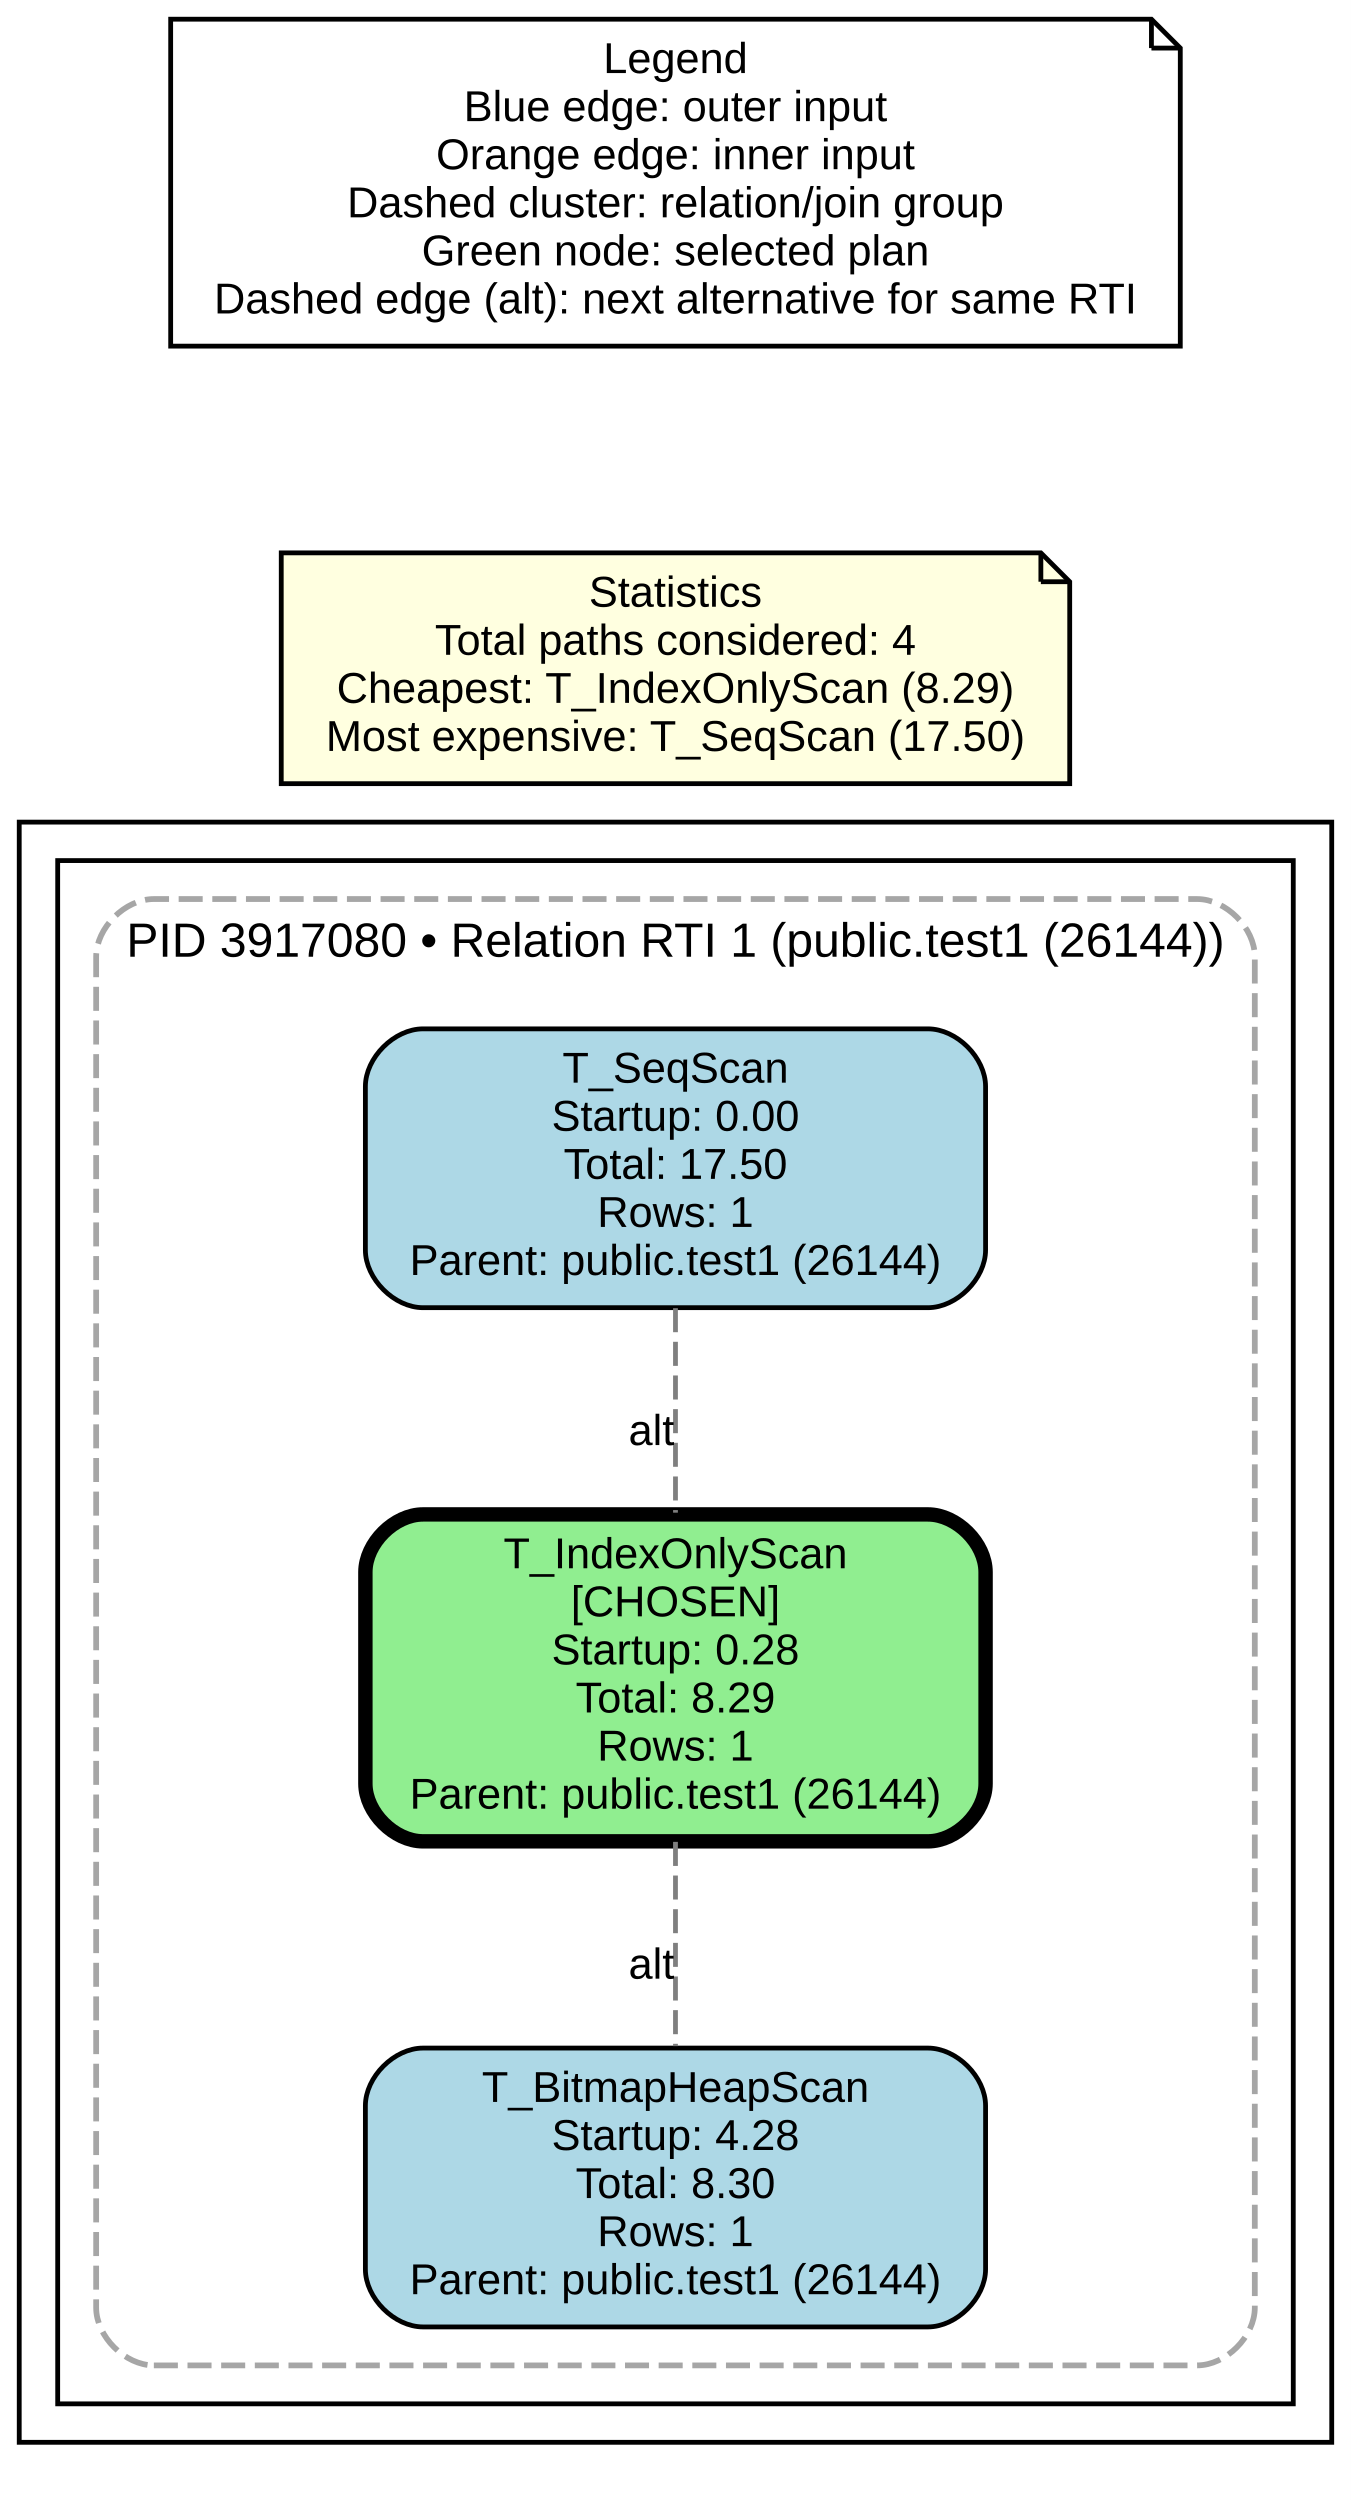
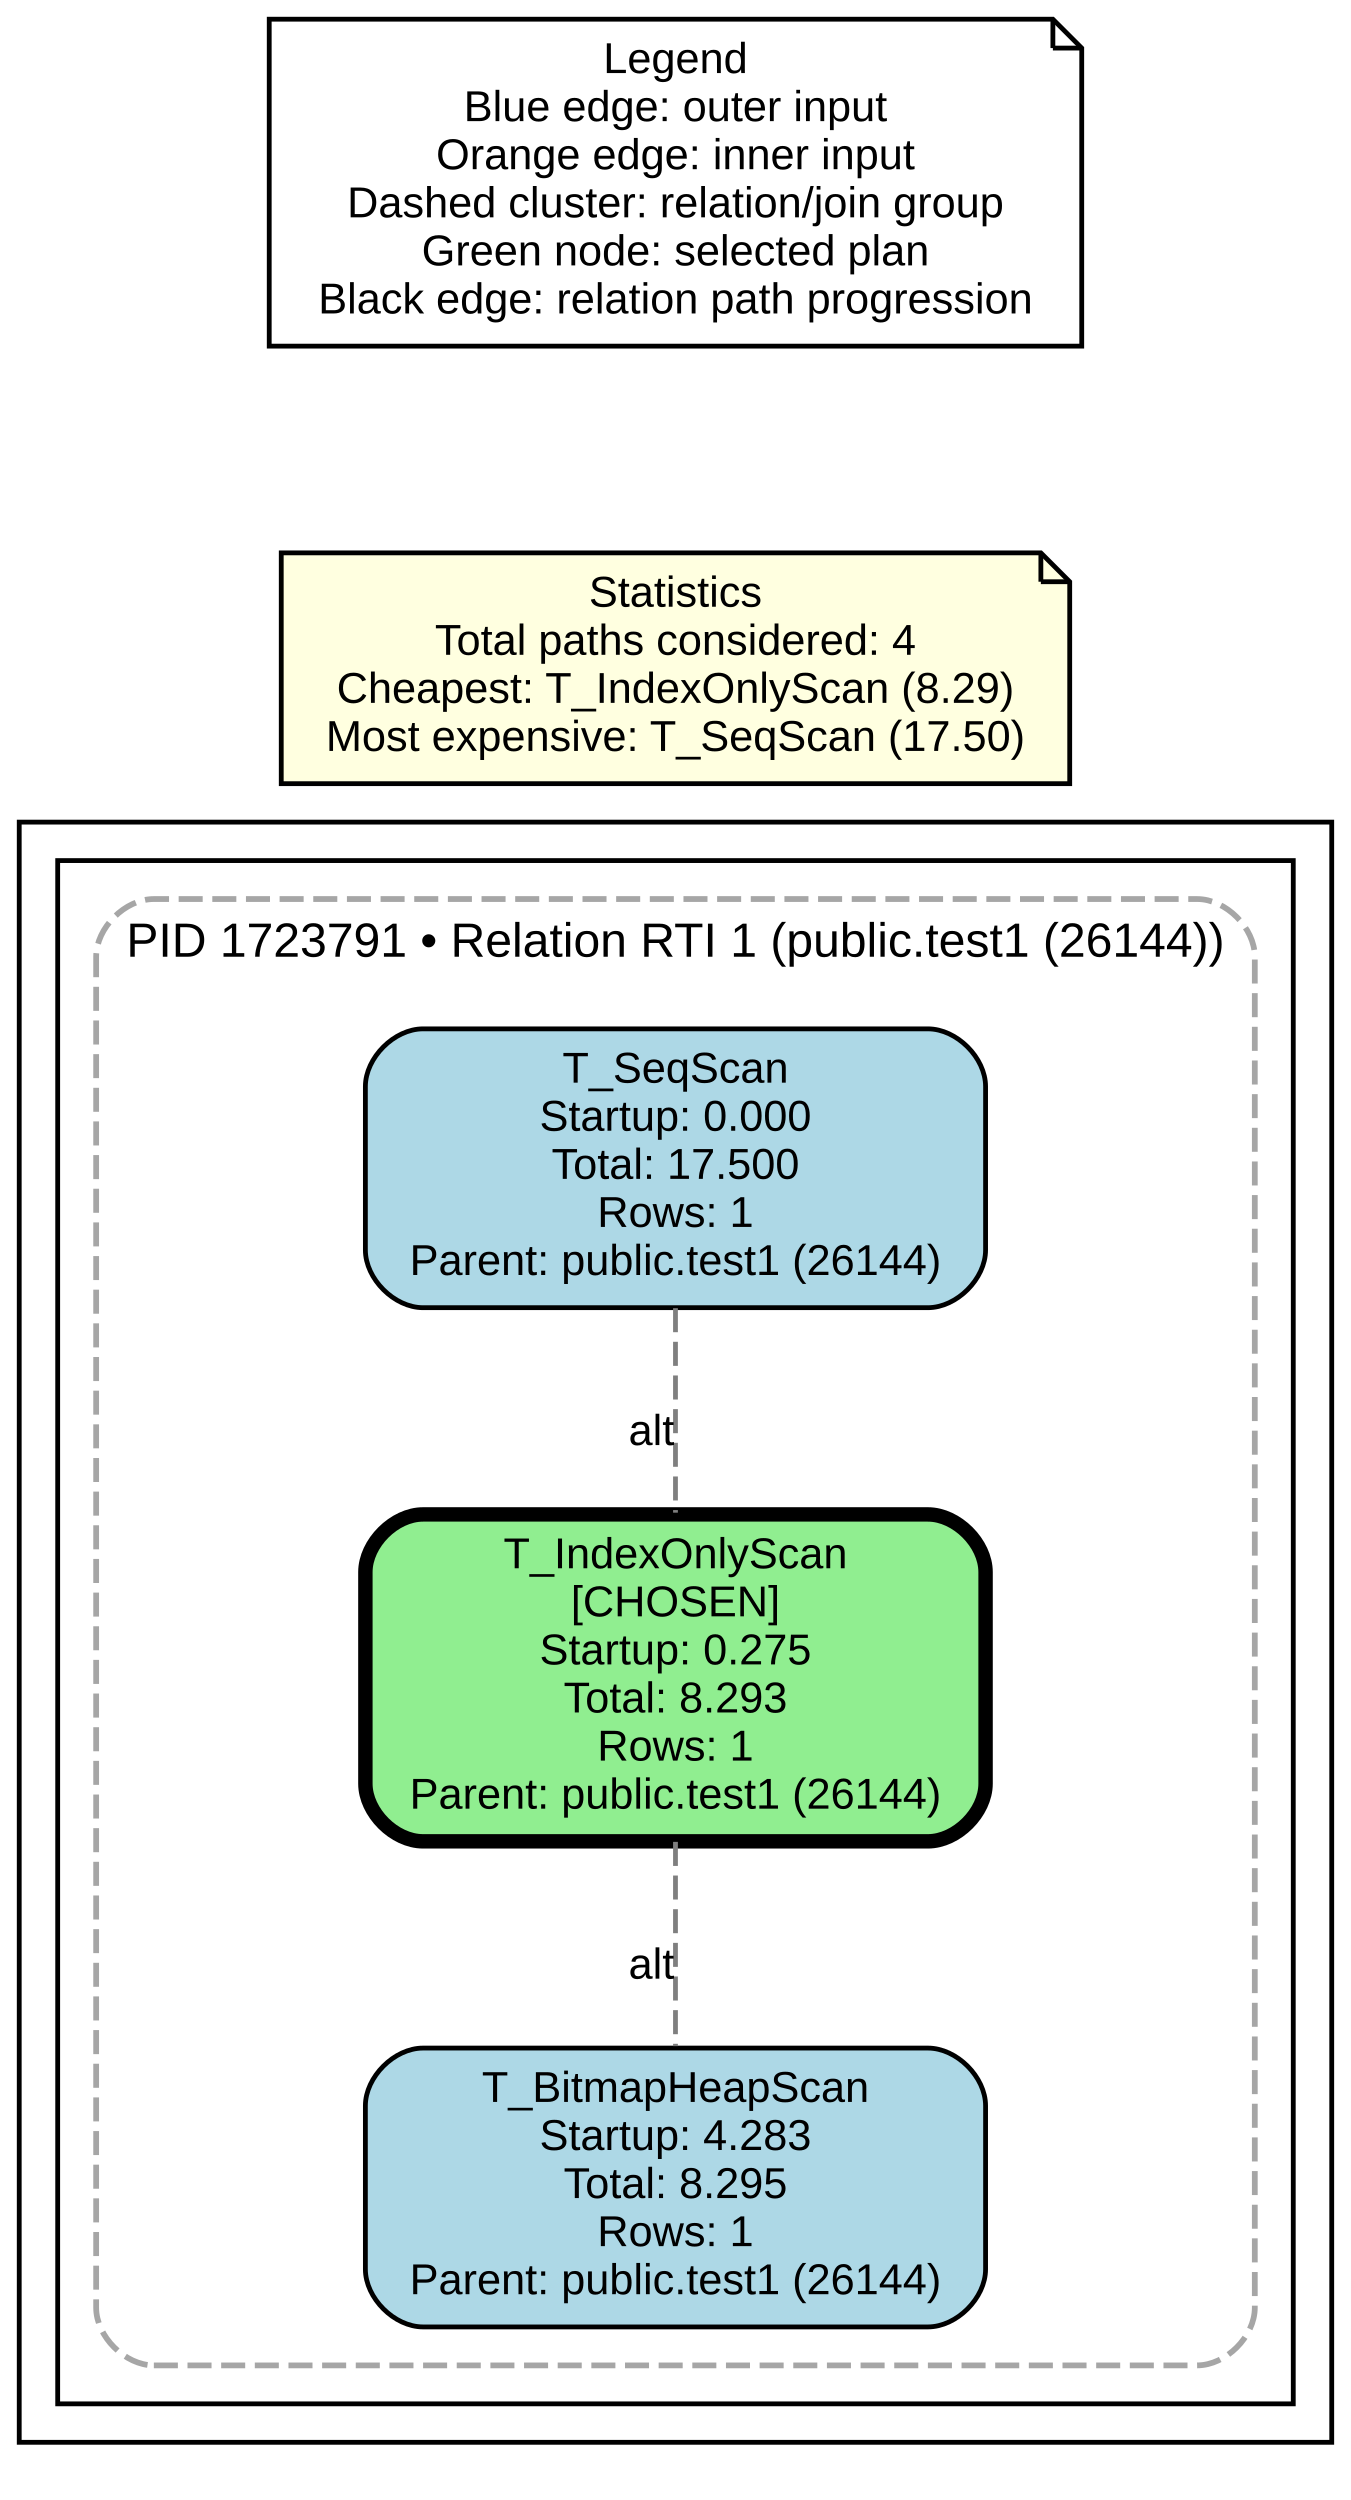
<svg xmlns="http://www.w3.org/2000/svg" width="281pt" height="520pt" viewBox="0.00 0.00 281.00 520.00">
  <g id="graph0" class="graph" transform="scale(1 1) rotate(0) translate(4 516)">
    <polygon fill="white" stroke="transparent" points="-4,4 -4,-516 277,-516 277,4 -4,4" />
    <g id="clust1" class="cluster">
      <polygon fill="none" stroke="black" points="0,-8 0,-345 273,-345 273,-8 0,-8" />
    </g>
    <g id="clust2" class="cluster">
      <polygon fill="none" stroke="black" points="8,-16 8,-337 265,-337 265,-16 8,-16" />
    </g>
    <g id="clust3" class="cluster">
      <path fill="none" stroke="#a6a6a6" stroke-width="1.2" stroke-dasharray="5,2" d="M28,-24C28,-24 245,-24 245,-24 251,-24 257,-30 257,-36 257,-36 257,-317 257,-317 257,-323 251,-329 245,-329 245,-329 28,-329 28,-329 22,-329 16,-323 16,-317 16,-317 16,-36 16,-36 16,-30 22,-24 28,-24" />
-       <text text-anchor="middle" x="136.5" y="-317" font-family="Arial" font-size="10.00">PID 3917080 • Relation RTI 1 (public.test1 (26144))</text>
+       <text text-anchor="middle" x="136.5" y="-317" font-family="Arial" font-size="10.00">PID 1723791 • Relation RTI 1 (public.test1 (26144))</text>
    </g>
    <g id="node1" class="node">
      <path fill="lightblue" stroke="black" d="M189,-302C189,-302 84,-302 84,-302 78,-302 72,-296 72,-290 72,-290 72,-256 72,-256 72,-250 78,-244 84,-244 84,-244 189,-244 189,-244 195,-244 201,-250 201,-256 201,-256 201,-290 201,-290 201,-296 195,-302 189,-302" />
      <text text-anchor="middle" x="136.5" y="-290.8" font-family="Arial" font-size="9.00">T_SeqScan</text>
-       <text text-anchor="middle" x="136.5" y="-280.8" font-family="Arial" font-size="9.00">Startup: 0.00</text>
-       <text text-anchor="middle" x="136.5" y="-270.8" font-family="Arial" font-size="9.00">Total: 17.50</text>
+       <text text-anchor="middle" x="136.5" y="-280.8" font-family="Arial" font-size="9.00">Startup: 0.000</text>
+       <text text-anchor="middle" x="136.5" y="-270.8" font-family="Arial" font-size="9.00">Total: 17.500</text>
      <text text-anchor="middle" x="136.5" y="-260.8" font-family="Arial" font-size="9.00">Rows: 1</text>
      <text text-anchor="middle" x="136.5" y="-250.8" font-family="Arial" font-size="9.00">Parent: public.test1 (26144)</text>
    </g>
    <g id="node2" class="node">
      <path fill="lightgreen" stroke="black" stroke-width="3" d="M189,-201C189,-201 84,-201 84,-201 78,-201 72,-195 72,-189 72,-189 72,-145 72,-145 72,-139 78,-133 84,-133 84,-133 189,-133 189,-133 195,-133 201,-139 201,-145 201,-145 201,-189 201,-189 201,-195 195,-201 189,-201" />
      <text text-anchor="middle" x="136.5" y="-189.8" font-family="Arial" font-size="9.00">T_IndexOnlyScan</text>
      <text text-anchor="middle" x="136.5" y="-179.8" font-family="Arial" font-size="9.00">[CHOSEN]</text>
-       <text text-anchor="middle" x="136.5" y="-169.8" font-family="Arial" font-size="9.00">Startup: 0.28</text>
-       <text text-anchor="middle" x="136.5" y="-159.8" font-family="Arial" font-size="9.00">Total: 8.29</text>
+       <text text-anchor="middle" x="136.5" y="-169.8" font-family="Arial" font-size="9.00">Startup: 0.275</text>
+       <text text-anchor="middle" x="136.5" y="-159.8" font-family="Arial" font-size="9.00">Total: 8.293</text>
      <text text-anchor="middle" x="136.5" y="-149.8" font-family="Arial" font-size="9.00">Rows: 1</text>
      <text text-anchor="middle" x="136.5" y="-139.8" font-family="Arial" font-size="9.00">Parent: public.test1 (26144)</text>
    </g>
    <g id="edge1" class="edge">
      <path fill="none" stroke="#7f7f7f" stroke-dasharray="5,2" d="M136.5,-243.9C136.5,-229.72 136.5,-215.54 136.5,-201.37" />
      <text text-anchor="middle" x="131.5" y="-215.43" font-family="Arial" font-size="9.00">alt</text>
    </g>
    <g id="node3" class="node">
      <path fill="lightblue" stroke="black" d="M189,-90C189,-90 84,-90 84,-90 78,-90 72,-84 72,-78 72,-78 72,-44 72,-44 72,-38 78,-32 84,-32 84,-32 189,-32 189,-32 195,-32 201,-38 201,-44 201,-44 201,-78 201,-78 201,-84 195,-90 189,-90" />
      <text text-anchor="middle" x="136.5" y="-78.8" font-family="Arial" font-size="9.00">T_BitmapHeapScan</text>
-       <text text-anchor="middle" x="136.5" y="-68.8" font-family="Arial" font-size="9.00">Startup: 4.28</text>
-       <text text-anchor="middle" x="136.5" y="-58.8" font-family="Arial" font-size="9.00">Total: 8.30</text>
+       <text text-anchor="middle" x="136.5" y="-68.8" font-family="Arial" font-size="9.00">Startup: 4.283</text>
+       <text text-anchor="middle" x="136.5" y="-58.8" font-family="Arial" font-size="9.00">Total: 8.295</text>
      <text text-anchor="middle" x="136.5" y="-48.8" font-family="Arial" font-size="9.00">Rows: 1</text>
      <text text-anchor="middle" x="136.5" y="-38.8" font-family="Arial" font-size="9.00">Parent: public.test1 (26144)</text>
    </g>
    <g id="edge2" class="edge">
      <path fill="none" stroke="#7f7f7f" stroke-dasharray="5,2" d="M136.5,-132.89C136.5,-118.73 136.5,-104.56 136.5,-90.4" />
      <text text-anchor="middle" x="131.5" y="-104.44" font-family="Arial" font-size="9.00">alt</text>
    </g>
    <g id="node4" class="node">
      <polygon fill="lightyellow" stroke="black" points="212.5,-401 54.5,-401 54.5,-353 218.5,-353 218.5,-395 212.5,-401" />
      <polyline fill="none" stroke="black" points="212.5,-401 212.5,-395 " />
      <polyline fill="none" stroke="black" points="218.5,-395 212.5,-395 " />
      <text text-anchor="middle" x="136.5" y="-389.8" font-family="Arial" font-size="9.00">Statistics</text>
      <text text-anchor="middle" x="136.5" y="-379.8" font-family="Arial" font-size="9.00">Total paths considered: 4</text>
      <text text-anchor="middle" x="136.5" y="-369.8" font-family="Arial" font-size="9.00">Cheapest: T_IndexOnlyScan (8.29)</text>
      <text text-anchor="middle" x="136.5" y="-359.8" font-family="Arial" font-size="9.00">Most expensive: T_SeqScan (17.50)</text>
    </g>
    <g id="node5" class="node">
-       <polygon fill="white" stroke="black" points="235.5,-512 31.5,-512 31.5,-444 241.5,-444 241.5,-506 235.5,-512" />
-       <polyline fill="none" stroke="black" points="235.5,-512 235.5,-506 " />
-       <polyline fill="none" stroke="black" points="241.5,-506 235.5,-506 " />
+       <polygon fill="white" stroke="black" points="215,-512 52,-512 52,-444 221,-444 221,-506 215,-512" />
+       <polyline fill="none" stroke="black" points="215,-512 215,-506 " />
+       <polyline fill="none" stroke="black" points="221,-506 215,-506 " />
      <text text-anchor="middle" x="136.5" y="-500.8" font-family="Arial" font-size="9.00">Legend</text>
      <text text-anchor="middle" x="136.5" y="-490.8" font-family="Arial" font-size="9.00">Blue edge: outer input</text>
      <text text-anchor="middle" x="136.5" y="-480.8" font-family="Arial" font-size="9.00">Orange edge: inner input</text>
      <text text-anchor="middle" x="136.5" y="-470.8" font-family="Arial" font-size="9.00">Dashed cluster: relation/join group</text>
      <text text-anchor="middle" x="136.5" y="-460.8" font-family="Arial" font-size="9.00">Green node: selected plan</text>
-       <text text-anchor="middle" x="136.5" y="-450.8" font-family="Arial" font-size="9.00">Dashed edge (alt): next alternative for same RTI</text>
+       <text text-anchor="middle" x="136.5" y="-450.8" font-family="Arial" font-size="9.00">Black edge: relation path progression</text>
    </g>
  </g>
</svg>
